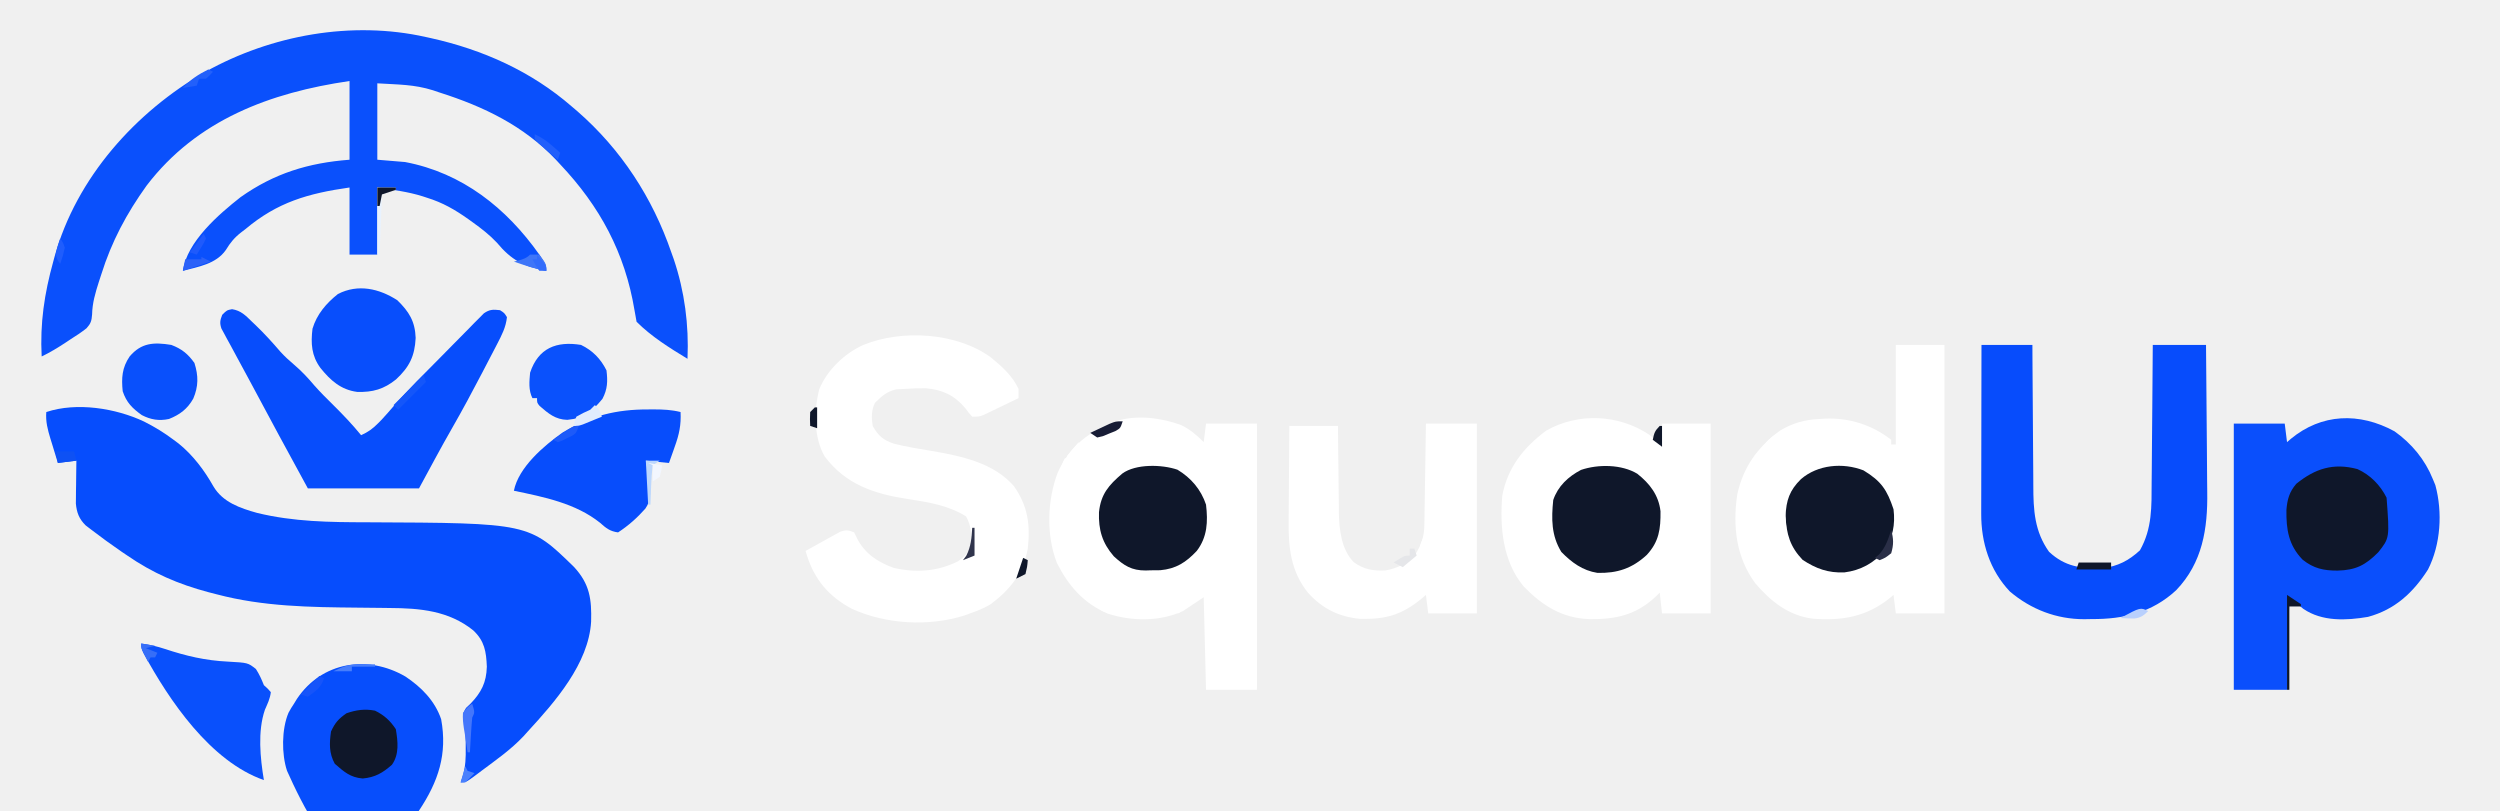
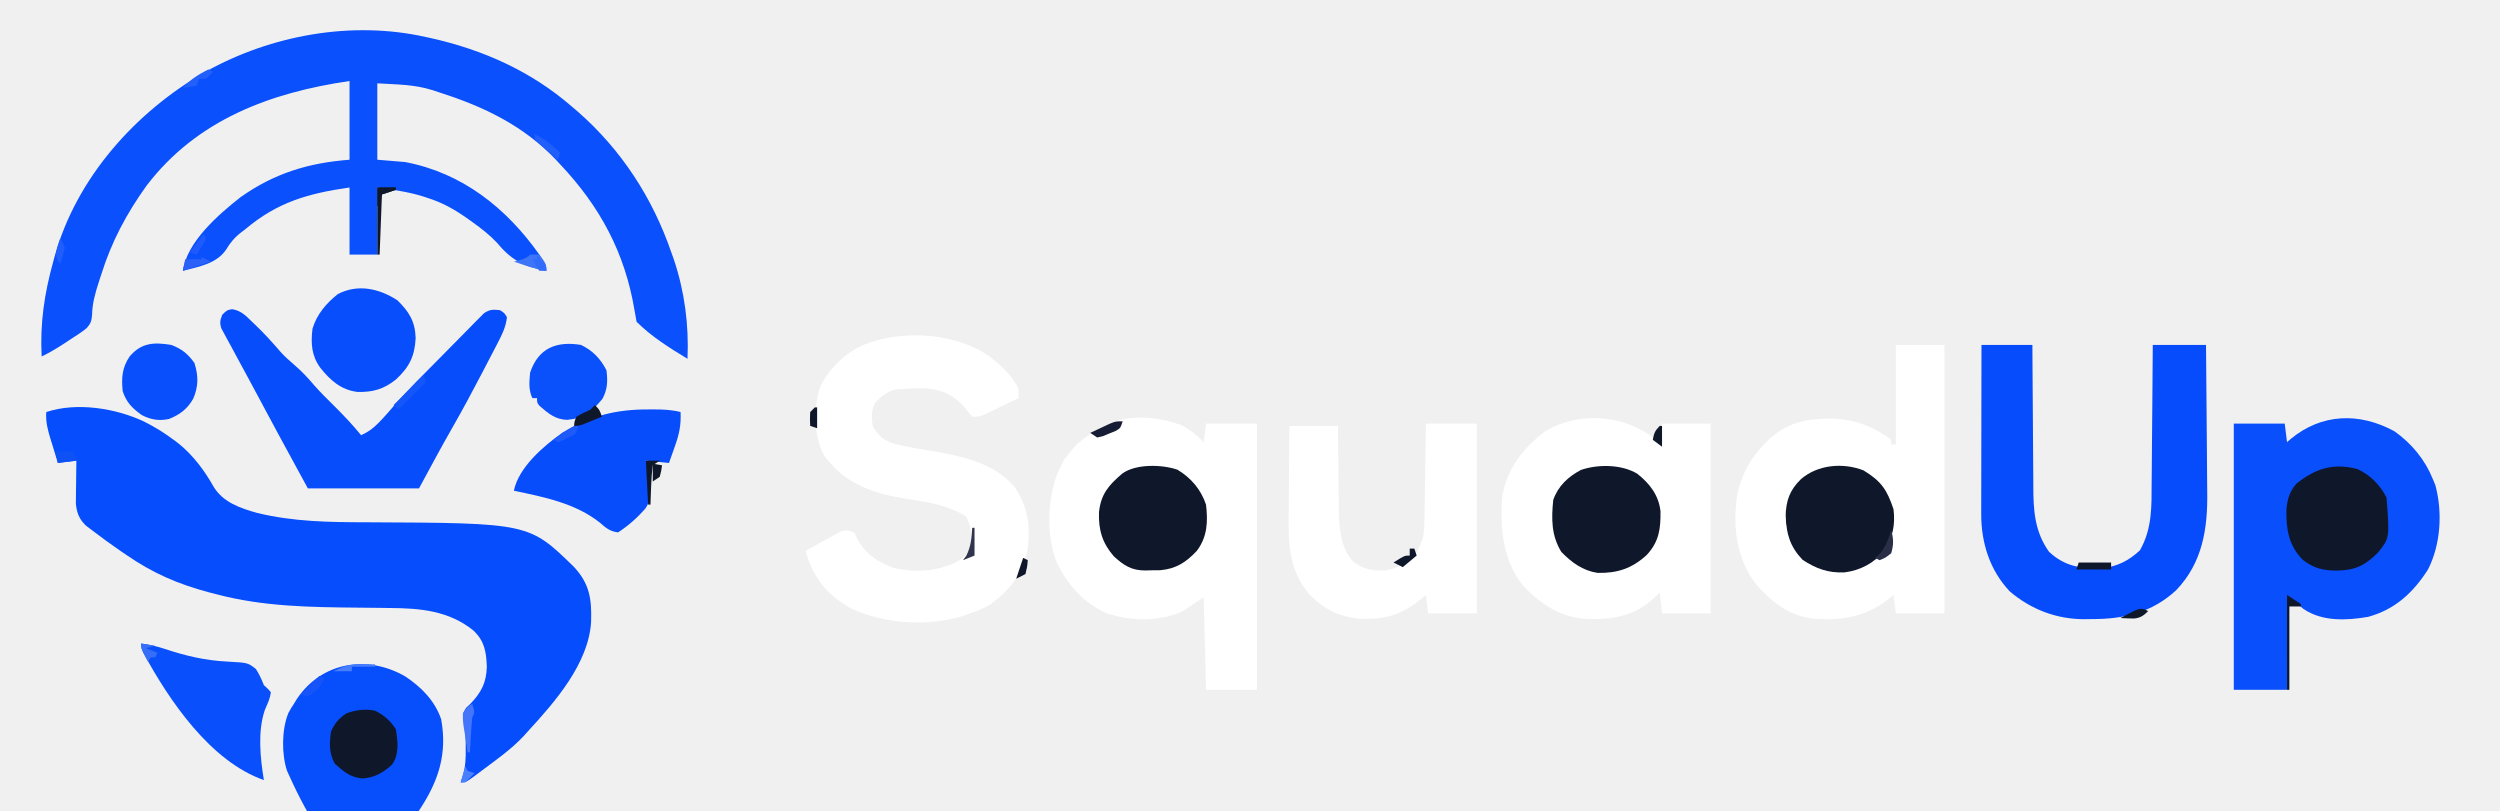
<svg xmlns="http://www.w3.org/2000/svg" version="1.1" viewBox="100 420 1080 350" width="1080" height="350">
  <path d="M0 0 C4.539 2.285 8.709 4.835 12.768 7.89 C13.839 8.688 13.839 8.688 14.932 9.503 C21.126 14.513 26.018 21.014 29.924 27.94 C33.969 34.851 41.487 37.414 48.882 39.481 C64.633 43.315 80.262 43.489 96.393 43.515 C166.299 43.825 166.299 43.825 185.795 62.87 C192.555 70.238 193.401 76.737 193.131 86.479 C192.031 104.602 177.534 121.095 165.768 133.89 C165.154 134.574 164.54 135.259 163.908 135.964 C158.529 141.676 152.041 146.218 145.768 150.89 C145.001 151.467 144.234 152.045 143.443 152.64 C139.039 155.89 139.039 155.89 136.768 155.89 C137.094 154.9 137.42 153.91 137.756 152.89 C138.895 148.892 139.03 145.025 138.955 140.89 C138.954 140.217 138.954 139.544 138.953 138.851 C138.924 135.5 138.681 132.437 138.053 129.14 C137.768 125.89 137.768 125.89 139.096 123.702 C139.73 123.104 140.364 122.506 141.018 121.89 C145.707 117.004 147.894 112.731 148.08 105.89 C147.814 99.37 147.105 94.8 142.205 90.202 C131.606 81.7 119.195 80.614 106.021 80.546 C104.93 80.531 103.839 80.517 102.715 80.502 C99.253 80.456 95.792 80.421 92.33 80.39 C71.681 80.199 51.464 79.943 31.393 74.64 C29.597 74.176 29.597 74.176 27.766 73.702 C14.849 70.263 3.81 65.507 -7.232 57.89 C-8.074 57.322 -8.916 56.755 -9.783 56.171 C-14.189 53.156 -18.492 50.007 -22.732 46.765 C-23.547 46.143 -24.362 45.522 -25.201 44.882 C-28.051 42.087 -29.098 39.364 -29.459 35.394 C-29.449 34.541 -29.439 33.687 -29.428 32.808 C-29.418 31.411 -29.418 31.411 -29.408 29.985 C-29.391 29.026 -29.375 28.066 -29.357 27.077 C-29.348 26.098 -29.339 25.119 -29.33 24.11 C-29.307 21.703 -29.274 19.297 -29.232 16.89 C-33.192 17.385 -33.192 17.385 -37.232 17.89 C-38.074 15.163 -38.906 12.434 -39.732 9.702 C-39.971 8.933 -40.209 8.164 -40.455 7.372 C-41.635 3.446 -42.565 0.039 -42.232 -4.11 C-29.129 -8.478 -12.262 -5.786 0 0 Z " fill="#064DFD" transform="translate(162.2324,602.1104)" />
  <path d="M0 0 C0.693 0.151 1.385 0.301 2.099 0.457 C24.616 5.467 45.501 14.795 63 30 C63.819 30.697 64.637 31.395 65.48 32.113 C84.322 48.559 97.876 69.389 106 93 C106.358 94 106.717 95.001 107.086 96.031 C111.751 109.923 113.644 124.384 113 139 C105.296 134.313 97.415 129.415 91 123 C90.686 121.331 90.378 119.662 90.101 117.986 C85.984 93.21 75.172 73.175 58 55 C57.364 54.312 56.729 53.623 56.074 52.914 C42.095 38.269 24.974 30.04 6 24 C5.024 23.67 4.048 23.34 3.043 23 C-5.211 20.426 -11.823 20.574 -21 20 C-21 30.89 -21 41.78 -21 53 C-17.04 53.33 -13.08 53.66 -9 54 C15.677 58.663 34.782 73.86 49 94 C52 98.648 52 98.648 52 101 C42.366 99.206 36.918 96.388 30.629 88.805 C27.453 85.417 24.007 82.771 20.25 80.062 C19.612 79.602 18.973 79.142 18.316 78.668 C12.595 74.613 7.248 71.518 0.5 69.438 C-0.132 69.229 -0.763 69.021 -1.414 68.807 C-7.983 66.752 -13.971 66.081 -21 65 C-21 74.57 -21 84.14 -21 94 C-24.96 94 -28.92 94 -33 94 C-33 84.43 -33 74.86 -33 65 C-50.894 67.556 -64.156 71.339 -78 83 C-78.553 83.42 -79.106 83.84 -79.676 84.273 C-82.681 86.588 -84.506 88.811 -86.438 92 C-90.66 98.042 -98.23 99.208 -105 101 C-103.216 88.401 -89.567 76.643 -80.066 69.164 C-65.471 58.863 -50.857 54.374 -33 53 C-33 41.78 -33 30.56 -33 19 C-67.16 23.987 -98.919 35.697 -120.669 64.186 C-129.335 76.268 -135.789 88.348 -140.25 102.562 C-140.601 103.634 -140.951 104.706 -141.312 105.811 C-142.833 110.592 -144.102 114.844 -144.215 119.875 C-144.441 122.635 -144.731 123.7 -146.597 125.787 C-148.76 127.5 -150.97 128.98 -153.312 130.438 C-154.472 131.21 -154.472 131.21 -155.654 131.998 C-159.018 134.217 -162.37 136.246 -166 138 C-166.748 123.604 -164.835 110.871 -161 97 C-160.808 96.288 -160.616 95.577 -160.417 94.843 C-150.959 60.703 -125.379 32.275 -95.153 14.941 C-66.761 -0.876 -31.974 -7.185 0 0 Z " fill="#0A50FC" transform="translate(284,436)" />
  <path d="M0 0 C6.93 0 13.86 0 21 0 C21 38.28 21 76.56 21 116 C14.07 116 7.14 116 0 116 C-0.495 112.04 -0.495 112.04 -1 108 C-1.45 108.387 -1.9 108.773 -2.363 109.172 C-12.554 117.422 -23.071 119.258 -35.882 118.266 C-46.337 116.953 -54.126 110.746 -60.746 102.941 C-69.045 91.663 -70.49 78.297 -68.527 64.734 C-65.964 52.761 -59.789 44.257 -50 37 C-44.575 33.754 -39.28 32.282 -33 32 C-32.229 31.948 -31.458 31.897 -30.664 31.844 C-20.119 31.445 -10.373 34.479 -2 41 C-2 41.66 -2 42.32 -2 43 C-1.34 43 -0.68 43 0 43 C0 28.81 0 14.62 0 0 Z " fill="#FFFFFF" transform="translate(919,569)" />
  <path d="M0 0 C3.83 1.918 6.552 4.267 9.574 7.289 C9.904 4.649 10.234 2.009 10.574 -0.711 C17.834 -0.711 25.094 -0.711 32.574 -0.711 C32.574 37.239 32.574 75.189 32.574 114.289 C25.314 114.289 18.054 114.289 10.574 114.289 C10.244 101.089 9.914 87.889 9.574 74.289 C6.604 76.269 3.634 78.249 0.574 80.289 C-9.49 84.864 -21.384 84.755 -31.871 81.379 C-42.196 76.974 -48.809 69.461 -53.809 59.547 C-58.542 47.597 -58.037 32.209 -53.426 20.289 C-48.063 8.711 -40.112 2.858 -28.426 -1.711 C-19.576 -4.661 -8.543 -3.24 0 0 Z " fill="#FFFFFF" transform="translate(610.4258,603.7109)" />
  <path d="M0 0 C7.404 5.242 13.205 12.261 16.582 20.68 C16.937 21.533 17.291 22.386 17.656 23.266 C20.831 34.973 19.981 48.891 14.484 59.691 C8.111 69.704 0.141 77.056 -11.445 80.172 C-20.831 81.775 -31.269 82.256 -39.418 76.68 C-41.398 75.03 -43.378 73.38 -45.418 71.68 C-45.748 84.88 -46.078 98.08 -46.418 111.68 C-54.008 111.68 -61.598 111.68 -69.418 111.68 C-69.418 73.73 -69.418 35.78 -69.418 -3.32 C-62.158 -3.32 -54.898 -3.32 -47.418 -3.32 C-47.088 -0.68 -46.758 1.96 -46.418 4.68 C-45.873 4.209 -45.327 3.739 -44.766 3.254 C-31.539 -7.667 -15.244 -8.324 0 0 Z " fill="#0A4FFC" transform="translate(1134.418,606.3203)" />
  <path d="M0 0 C1.656 1.281 1.656 1.281 4.656 4.281 C4.986 1.311 5.316 -1.659 5.656 -4.719 C12.586 -4.719 19.516 -4.719 26.656 -4.719 C26.656 22.341 26.656 49.401 26.656 77.281 C19.726 77.281 12.796 77.281 5.656 77.281 C5.161 72.826 5.161 72.826 4.656 68.281 C4.206 68.74 3.756 69.199 3.293 69.672 C-5.357 77.923 -14.117 79.887 -25.776 79.754 C-37.514 79.297 -45.952 73.989 -54.031 65.719 C-63.205 54.844 -64.495 39.904 -63.344 26.281 C-60.974 14.146 -54.136 5.557 -44.344 -1.719 C-30.502 -9.528 -13.228 -8.744 0 0 Z " fill="#FFFFFF" transform="translate(812.3438,607.7188)" />
  <path d="M0 0 C4.735 3.884 9.404 7.99 12 13.641 C12 14.961 12 16.281 12 17.641 C9.234 18.983 6.461 20.313 3.688 21.641 C2.902 22.022 2.116 22.404 1.307 22.797 C0.549 23.158 -0.208 23.519 -0.988 23.891 C-2.033 24.393 -2.033 24.393 -3.099 24.906 C-5 25.641 -5 25.641 -8 25.641 C-9.473 24.031 -9.473 24.031 -11.062 21.891 C-15.759 16.349 -20.835 14.007 -28.062 13.371 C-31.064 13.33 -34.006 13.437 -37 13.641 C-38.279 13.703 -39.557 13.764 -40.875 13.828 C-45.053 14.914 -46.921 16.635 -50 19.641 C-51.623 22.886 -51.549 26.133 -51 29.641 C-48.542 33.983 -46.462 35.768 -41.75 37.328 C-36.412 38.694 -30.972 39.538 -25.542 40.448 C-12.916 42.618 1.236 45.529 10 55.641 C16.044 64.273 17.148 72.286 16 82.641 C14.02 93.297 8.551 100.179 0 106.641 C-2.903 108.375 -5.801 109.56 -9 110.641 C-10.201 111.087 -10.201 111.087 -11.426 111.543 C-26.876 116.395 -45.301 115.33 -60 108.641 C-69.945 103.339 -76.08 96.113 -79.451 85.447 C-79.632 84.851 -79.813 84.255 -80 83.641 C-77.261 82.1 -74.507 80.587 -71.75 79.078 C-70.973 78.64 -70.195 78.203 -69.395 77.752 C-68.64 77.343 -67.886 76.933 -67.109 76.512 C-66.418 76.129 -65.727 75.747 -65.015 75.353 C-62.55 74.481 -61.388 74.614 -59 75.641 C-58.35 76.971 -58.35 76.971 -57.688 78.328 C-54.395 84.792 -48.741 88.506 -42 90.941 C-32.343 93.192 -23.058 92.551 -14.137 88.125 C-11.758 86.473 -10.437 85.157 -9 82.641 C-8.105 77.639 -8.136 73.144 -10.688 68.703 C-18.374 63.917 -27.118 62.538 -35.938 61.203 C-50.447 58.98 -62.736 54.882 -71.773 42.766 C-76.472 34.625 -76.442 22.752 -74.062 13.766 C-70.724 5.546 -63.062 -1.792 -55 -5.359 C-38.277 -12.17 -14.694 -10.697 0 0 Z " fill="#FFFFFF" transform="translate(528,574.3594)" />
  <path d="M0 0 C7.26 0 14.52 0 22 0 C22.009 2.25 22.019 4.5 22.028 6.818 C22.062 14.282 22.118 21.746 22.184 29.209 C22.223 33.731 22.256 38.253 22.271 42.775 C22.286 47.145 22.321 51.515 22.368 55.885 C22.383 57.546 22.391 59.207 22.392 60.868 C22.403 71.331 22.896 80.562 29.188 89.375 C36.083 95.81 43.036 96.714 52.328 96.453 C58.875 95.645 63.628 93.189 68.438 88.75 C73.801 79.311 73.473 69.79 73.512 59.277 C73.529 57.564 73.547 55.85 73.566 54.137 C73.613 49.654 73.643 45.171 73.67 40.688 C73.699 36.102 73.746 31.517 73.791 26.932 C73.877 17.954 73.943 8.977 74 0 C81.59 0 89.18 0 97 0 C97.114 10.172 97.205 20.343 97.259 30.515 C97.285 35.24 97.32 39.964 97.377 44.689 C97.432 49.26 97.462 53.831 97.474 58.402 C97.484 60.134 97.501 61.866 97.529 63.598 C97.766 79.32 95.498 94.108 84.121 105.957 C73.736 115.61 61.461 118.531 47.562 118.438 C46.507 118.457 45.452 118.477 44.365 118.498 C32.434 118.491 21.433 114.296 12.289 106.551 C3.516 97.337 -0.174 85.299 -0.114 72.883 C-0.114 72.092 -0.114 71.301 -0.114 70.487 C-0.113 67.889 -0.106 65.292 -0.098 62.695 C-0.096 60.888 -0.094 59.08 -0.093 57.273 C-0.09 52.528 -0.08 47.784 -0.069 43.039 C-0.058 38.193 -0.054 33.347 -0.049 28.5 C-0.038 19 -0.021 9.5 0 0 Z " fill="#074CFC" transform="translate(956,569)" />
  <path d="M0 0 C6.887 4.582 12.75 10.477 15.453 18.457 C18.217 33.478 14.263 45.32 5.949 57.836 C-1.087 67.722 -8.814 76.916 -17.125 85.75 C-32.665 79.512 -44.694 55.126 -51.125 40.75 C-53.518 33.571 -53.484 22.733 -50.5 15.688 C-49.379 13.664 -49.379 13.664 -48.125 11.75 C-47.701 11.056 -47.277 10.363 -46.84 9.648 C-36.013 -6.456 -16.266 -9.442 0 0 Z " fill="#074EFC" transform="translate(275.125,712.25)" />
  <path d="M0 0 C7.26 0 14.52 0 22 0 C22 27.06 22 54.12 22 82 C15.07 82 8.14 82 1 82 C0.505 78.04 0.505 78.04 0 74 C-0.545 74.471 -1.091 74.941 -1.652 75.426 C-10.305 82.57 -17.246 84.635 -28.5 84.344 C-37.712 83.439 -44.823 79.88 -51 73 C-58.323 63.803 -59.45 53.632 -59.293 42.211 C-59.289 41.027 -59.284 39.842 -59.28 38.622 C-59.263 34.873 -59.226 31.124 -59.188 27.375 C-59.172 24.819 -59.159 22.263 -59.146 19.707 C-59.114 13.471 -59.062 7.236 -59 1 C-52.07 1 -45.14 1 -38 1 C-37.974 4.193 -37.948 7.386 -37.922 10.676 C-37.883 13.8 -37.838 16.925 -37.792 20.049 C-37.764 22.205 -37.743 24.361 -37.729 26.517 C-37.707 29.633 -37.661 32.748 -37.609 35.863 C-37.608 36.813 -37.607 37.762 -37.606 38.74 C-37.451 45.963 -36.485 54.473 -31.182 59.84 C-26.939 63.005 -22.674 63.711 -17.461 63.422 C-12.16 62.513 -8.358 60.393 -4.625 56.562 C-1.979 52.391 -0.758 48.877 -0.681 43.934 C-0.661 42.954 -0.641 41.973 -0.621 40.963 C-0.604 39.394 -0.604 39.394 -0.586 37.793 C-0.567 36.712 -0.547 35.632 -0.527 34.519 C-0.468 31.075 -0.421 27.631 -0.375 24.188 C-0.337 21.85 -0.298 19.512 -0.258 17.174 C-0.16 11.449 -0.081 5.725 0 0 Z " fill="#FFFFFF" transform="translate(716,603)" />
  <path d="M0 0 C3.835 0.607 5.876 2.748 8.551 5.371 C9.077 5.87 9.603 6.368 10.146 6.882 C13.945 10.528 17.446 14.386 20.875 18.383 C22.739 20.434 24.687 22.206 26.801 23.996 C30.119 26.807 32.883 29.815 35.688 33.129 C38.277 36.039 41.028 38.761 43.801 41.496 C48.004 45.647 51.993 49.856 55.738 54.434 C58.715 53.098 60.778 51.641 63.051 49.309 C63.849 48.5 63.849 48.5 64.664 47.676 C66.432 45.765 68.132 43.82 69.83 41.848 C76.164 34.602 83.022 27.849 89.8 21.022 C91.518 19.287 93.23 17.547 94.938 15.802 C97.414 13.271 99.906 10.757 102.402 8.246 C103.164 7.462 103.925 6.678 104.71 5.87 C105.787 4.797 105.787 4.797 106.885 3.703 C107.823 2.753 107.823 2.753 108.779 1.784 C111.275 0.064 112.766 0.085 115.738 0.434 C117.613 1.621 117.613 1.621 118.738 3.434 C118.289 7.823 116.473 11.258 114.457 15.141 C114.128 15.778 113.798 16.416 113.459 17.073 C112.392 19.134 111.316 21.19 110.238 23.246 C109.498 24.668 108.758 26.091 108.019 27.513 C103.808 35.589 99.514 43.603 94.977 51.5 C90.071 60.053 85.447 68.773 80.738 77.434 C64.898 77.434 49.058 77.434 32.738 77.434 C24.256 61.935 15.849 46.398 7.542 30.804 C5.811 27.57 4.061 24.346 2.305 21.125 C1.282 19.228 0.26 17.331 -0.762 15.434 C-1.237 14.574 -1.712 13.714 -2.201 12.828 C-2.624 12.038 -3.046 11.248 -3.48 10.434 C-3.851 9.753 -4.222 9.072 -4.604 8.371 C-5.423 5.96 -5.185 4.784 -4.262 2.434 C-2.262 0.434 -2.262 0.434 0 0 Z " fill="#074DFC" transform="translate(200.2617,553.5664)" />
  <path d="M0 0 C0.781 -0.004 1.561 -0.008 2.365 -0.012 C6.314 -0.005 9.957 0.152 13.812 1.125 C14.104 6.721 13.189 10.895 11.312 16.062 C10.955 17.088 10.955 17.088 10.59 18.135 C10.007 19.802 9.411 21.464 8.812 23.125 C5.513 22.795 2.212 22.465 -1.188 22.125 C-0.94 23.486 -0.94 23.486 -0.688 24.875 C-0.613 25.516 -0.538 26.156 -0.461 26.816 C-0.262 28.5 0.015 30.175 0.336 31.84 C0.824 35.964 1.081 39.319 -1.403 42.856 C-4.907 46.822 -8.756 50.24 -13.188 53.125 C-16.696 52.655 -18.392 51.268 -21 48.938 C-31.575 40.519 -45.24 37.819 -58.188 35.125 C-56.19 25.028 -45.256 15.711 -37.195 10.008 C-25.171 2.731 -13.909 -0.07 0 0 Z " fill="#074DFC" transform="translate(380.1875,596.875)" />
  <path d="M0 0 C5.391 4.288 9.187 9.185 10.016 16.168 C10.116 23.826 9.391 29.303 4.102 35.051 C-2.243 40.895 -8.653 43.036 -17.246 42.82 C-23.626 41.815 -28.388 38.316 -32.82 33.773 C-37.183 26.684 -37.144 19.409 -36.32 11.336 C-34.299 5.37 -29.846 1.216 -24.32 -1.664 C-16.903 -4.185 -6.772 -4.098 0 0 Z " fill="#0F172A" transform="translate(807.3203,624.6641)" />
  <path d="M0 0 C7.745 4.679 10.221 8.475 13 16.812 C13.824 23.538 12.654 29.089 9 34.812 C4.421 40.134 -1.271 43.215 -8.227 44.094 C-15.22 44.382 -20.447 42.482 -26.25 38.688 C-31.67 33.021 -33.255 27.613 -33.625 19.812 C-33.397 12.996 -31.888 8.609 -27 3.812 C-19.747 -2.476 -8.908 -3.425 0 0 Z " fill="#0F172A" transform="translate(905,623.1875)" />
  <path d="M0 0 C5.869 3.522 10.175 8.579 12.344 15.094 C13.215 22.437 12.935 29.079 8.344 35.094 C3.706 40.017 -0.572 42.819 -7.434 43.43 C-8.82 43.453 -10.207 43.466 -11.594 43.469 C-12.284 43.493 -12.974 43.518 -13.686 43.543 C-19.79 43.578 -23.102 41.435 -27.484 37.418 C-32.5 31.645 -34.149 25.977 -33.891 18.352 C-33.081 10.554 -29.707 6.681 -23.812 1.66 C-17.955 -2.595 -6.686 -2.281 0 0 Z " fill="#0F172A" transform="translate(608.6562,622.9062)" />
  <path d="M0 0 C5.537 2.516 9.855 6.913 12.574 12.352 C13.884 29.748 13.884 29.748 9.004 35.91 C3.456 41.504 -0.712 43.658 -8.613 43.852 C-14.639 43.864 -18.911 42.937 -23.688 39.141 C-29.773 32.877 -30.804 26.096 -30.691 17.648 C-30.324 13.088 -29.433 9.843 -26.426 6.352 C-18.327 -0.208 -10.44 -2.791 0 0 Z " fill="#0F172A" transform="translate(1118.426,622.6484)" />
  <path d="M0 0 C3.546 0.461 6.839 1.217 10.223 2.34 C19.397 5.378 27.696 7.342 37.375 7.812 C46.108 8.297 46.108 8.297 49.547 11.008 C51.037 13.302 51.997 15.467 53 18 C53.554 18.507 54.109 19.013 54.68 19.535 C55.115 20.019 55.551 20.502 56 21 C55.688 23.847 54.587 25.959 53.438 28.625 C50.244 37.972 51.42 49.391 53 59 C29.854 50.893 12.042 24.553 0.961 4.074 C0 2 0 2 0 0 Z " fill="#0950FC" transform="translate(161,698)" />
  <path d="M0 0 C5.065 4.932 7.682 9.098 7.938 16.312 C7.552 24.162 5.214 28.857 -0.5 34.188 C-5.77 38.448 -10.603 39.82 -17.328 39.617 C-24.387 38.681 -28.869 34.641 -33.215 29.246 C-37.07 23.959 -37.398 18.708 -36.625 12.312 C-34.76 6.081 -30.664 1.31 -25.625 -2.688 C-16.916 -7.139 -7.821 -5.028 0 0 Z " fill="#084EFC" transform="translate(271.625,549.6875)" />
  <path d="M0 0 C5.018 2.419 8.5 5.999 11 11 C11.571 15.683 11.477 19.096 9.25 23.312 C4.523 28.959 1.591 31.658 -5.938 32.375 C-11.071 32.249 -14.101 29.646 -17.875 26.375 C-19 25 -19 25 -19 23 C-19.66 23 -20.32 23 -21 23 C-22.732 19.537 -22.34 15.793 -22 12 C-18.445 1.334 -10.595 -1.724 0 0 Z " fill="#0A51FC" transform="translate(351,569)" />
  <path d="M0 0 C4.497 1.693 7.226 3.911 10 7.812 C11.749 13.388 11.761 17.851 9.5 23.188 C7.014 27.626 3.705 30.14 -1 32 C-5.262 32.917 -8.896 32.317 -12.75 30.312 C-16.878 27.375 -19.391 24.828 -21 20 C-21.564 14.307 -21.307 9.851 -18 5 C-12.943 -0.965 -7.55 -1.227 0 0 Z " fill="#0950FC" transform="translate(174,569)" />
  <path d="M0 0 C4.016 1.985 6.52 4.281 9 8 C9.876 13.315 10.545 18.82 7.316 23.375 C3.312 26.902 0.091 28.803 -5.312 29.312 C-10.725 28.854 -13.385 26.403 -17.375 22.938 C-19.891 18.39 -19.731 14.077 -19 9 C-17.227 5.18 -15.741 3.517 -12.312 1.125 C-8.05 -0.323 -4.449 -0.842 0 0 Z " fill="#0F172A" transform="translate(262,727)" />
  <path d="M0 0 C6.93 0 13.86 0 21 0 C21 37.29 21 74.58 21 113 C14.07 113 7.14 113 0 113 C0 112.67 0 112.34 0 112 C8.415 111.505 8.415 111.505 17 111 C17.33 110.34 17.66 109.68 18 109 C18.66 109 19.32 109 20 109 C20 73.36 20 37.72 20 1 C13.73 1 7.46 1 1 1 C1 3.64 1 6.28 1 9 C0.67 9 0.34 9 0 9 C0 6.03 0 3.06 0 0 Z " fill="#FFFFFF" transform="translate(622,604)" />
  <path d="M0 0 C2.97 1.98 2.97 1.98 6 4 C6 4.33 6 4.66 6 5 C4.35 5 2.7 5 1 5 C1 16.88 1 28.76 1 41 C0.67 41 0.34 41 0 41 C0 27.47 0 13.94 0 0 Z " fill="#0F172A" transform="translate(1088,677)" />
  <path d="M0 0 C1.125 3.75 1.125 3.75 0 6 C-0.232 8.546 -0.419 11.074 -0.562 13.625 C-0.606 14.331 -0.649 15.038 -0.693 15.766 C-0.799 17.51 -0.9 19.255 -1 21 C-1.33 21 -1.66 21 -2 21 C-2.444 18.252 -2.856 15.505 -3.25 12.75 C-3.379 11.973 -3.508 11.195 -3.641 10.395 C-3.941 8.198 -4.164 6.212 -4 4 C-2.047 1.453 -2.047 1.453 0 0 Z " fill="#4476FB" transform="translate(304,724)" />
-   <path d="M0 0 C2 2 2 2 3 5 C1.377 5.671 -0.249 6.337 -1.875 7 C-3.232 7.557 -3.232 7.557 -4.617 8.125 C-7 9 -7 9 -9 9 C-8.875 7.188 -8.875 7.188 -8 5 C-5.062 3.375 -5.062 3.375 -2 2 C-1.34 1.34 -0.68 0.68 0 0 Z " fill="#E1ECFD" transform="translate(357,595)" />
+   <path d="M0 0 C2 2 2 2 3 5 C1.377 5.671 -0.249 6.337 -1.875 7 C-3.232 7.557 -3.232 7.557 -4.617 8.125 C-7 9 -7 9 -9 9 C-8.875 7.188 -8.875 7.188 -8 5 C-5.062 3.375 -5.062 3.375 -2 2 C-1.34 1.34 -0.68 0.68 0 0 Z " fill="#0F172A" transform="translate(357,595)" />
  <path d="M0 0 C1.32 0 2.64 0 4 0 C7 4.071 7 4.071 7 7 C2.153 6.218 -2.377 4.602 -7 3 C-6.381 2.856 -5.763 2.711 -5.125 2.562 C-3.052 2.014 -1.532 1.532 0 0 Z " fill="#3E75F8" transform="translate(329,530)" />
  <path d="M0 0 C0.33 0.99 0.66 1.98 1 3 C-2.96 6.96 -6.92 10.92 -11 15 C-11.66 14.34 -12.32 13.68 -13 13 C-8.71 8.71 -4.42 4.42 0 0 Z " fill="#1456FA" transform="translate(283,582)" />
-   <path d="M0 0 C2.64 0 5.28 0 8 0 C8 0.33 8 0.66 8 1 C6.02 1.66 4.04 2.32 2 3 C1.67 11.58 1.34 20.16 1 29 C0.67 29 0.34 29 0 29 C0 19.43 0 9.86 0 0 Z " fill="#E8F2FE" transform="translate(263,501)" />
+   <path d="M0 0 C2.64 0 5.28 0 8 0 C8 0.33 8 0.66 8 1 C6.02 1.66 4.04 2.32 2 3 C1.67 11.58 1.34 20.16 1 29 C0.67 29 0.34 29 0 29 C0 19.43 0 9.86 0 0 Z " fill="#0F172A" transform="translate(263,501)" />
  <path d="M0 0 C0.99 0 1.98 0 3 0 C3.33 3.96 3.66 7.92 4 12 C2.68 12.33 1.36 12.66 0 13 C0 8.71 0 4.42 0 0 Z " fill="#FFFFFF" transform="translate(868,640)" />
-   <path d="M0 0 C1.98 0 3.96 0 6 0 C5.01 0.66 4.02 1.32 3 2 C2.616 4.936 2.396 7.68 2.312 10.625 C2.278 11.427 2.244 12.229 2.209 13.055 C2.126 15.036 2.062 17.018 2 19 C1.67 19 1.34 19 1 19 C0.67 12.73 0.34 6.46 0 0 Z " fill="#BCD7FD" transform="translate(379,619)" />
+   <path d="M0 0 C1.98 0 3.96 0 6 0 C5.01 0.66 4.02 1.32 3 2 C2.616 4.936 2.396 7.68 2.312 10.625 C2.278 11.427 2.244 12.229 2.209 13.055 C2.126 15.036 2.062 17.018 2 19 C1.67 19 1.34 19 1 19 C0.67 12.73 0.34 6.46 0 0 Z " fill="#0F172A" transform="translate(379,619)" />
  <path d="M0 0 C4.62 0 9.24 0 14 0 C14 0.99 14 1.98 14 3 C9.05 3 4.1 3 -1 3 C-0.67 2.01 -0.34 1.02 0 0 Z " fill="#0F172A" transform="translate(998,663)" />
  <path d="M0 0 C2.64 0 5.28 0 8 0 C8.33 1.32 8.66 2.64 9 4 C6.36 4.33 3.72 4.66 1 5 C0.67 3.35 0.34 1.7 0 0 Z " fill="#0E51F4" transform="translate(124,615)" />
  <path d="M0 0 C-1 3 -1 3 -3.18 4.238 C-4.069 4.593 -4.959 4.947 -5.875 5.312 C-7.201 5.864 -7.201 5.864 -8.555 6.426 C-9.765 6.71 -9.765 6.71 -11 7 C-11.99 6.34 -12.98 5.68 -14 5 C-12.232 4.16 -10.461 3.328 -8.688 2.5 C-7.701 2.036 -6.715 1.572 -5.699 1.094 C-3 0 -3 0 0 0 Z " fill="#171C35" transform="translate(585,602)" />
  <path d="M0 0 C0.66 0.66 1.32 1.32 2 2 C1.434 2.482 0.868 2.964 0.285 3.461 C-0.448 4.093 -1.182 4.724 -1.938 5.375 C-2.668 6.001 -3.399 6.628 -4.152 7.273 C-6.084 8.877 -6.084 8.877 -7 11 C-7.99 10.67 -8.98 10.34 -10 10 C-8.9 8.705 -7.795 7.414 -6.688 6.125 C-6.073 5.406 -5.458 4.686 -4.824 3.945 C-3 2 -3 2 0 0 Z " fill="#FFFFFF" transform="translate(868,607)" />
  <path d="M0 0 C2.992 1.364 5.29 2.949 7.75 5.125 C8.67 5.933 8.67 5.933 9.609 6.758 C10.068 7.168 10.527 7.578 11 8 C10.67 8.99 10.34 9.98 10 11 C8.894 10.064 7.791 9.126 6.688 8.188 C6.073 7.665 5.458 7.143 4.824 6.605 C1.48 3.663 1.48 3.663 0 2 C0 1.34 0 0.68 0 0 Z " fill="#215FFB" transform="translate(331,478)" />
  <path d="M0 0 C0.66 0.33 1.32 0.66 2 1 C0.645 5.066 -1.57 6.53 -5 9 C-5.99 8.67 -6.98 8.34 -8 8 C-5.333 5.333 -2.667 2.667 0 0 Z " fill="#1654FA" transform="translate(238,712)" />
  <path d="M0 0 C1.32 0.66 2.64 1.32 4 2 C0.04 3.32 -3.92 4.64 -8 6 C-7.67 4.35 -7.34 2.7 -7 1 C-4.69 1 -2.38 1 0 1 C0 0.67 0 0.34 0 0 Z " fill="#2B61F8" transform="translate(187,531)" />
  <path d="M0 0 C1.04 3.704 1.117 6.249 0 10 C-2.438 11.938 -2.438 11.938 -5 13 C-5.66 12.67 -6.32 12.34 -7 12 C-6.402 11.505 -5.804 11.01 -5.188 10.5 C-2.303 7.204 -1.381 4.144 0 0 Z " fill="#2A2F47" transform="translate(917,649)" />
  <path d="M0 0 C0.33 0 0.66 0 1 0 C1 3.63 1 7.26 1 11 C0.67 11 0.34 11 0 11 C0 7.37 0 3.74 0 0 Z M-3 11 C-2.01 11 -1.02 11 0 11 C-0.599 14.356 -1.846 16.378 -4 19 C-5.208 15.377 -4.543 14.359 -3 11 Z " fill="#FFFFFF" transform="translate(718,641)" />
-   <path d="M0 0 C2.97 0.495 2.97 0.495 6 1 C5.688 3.375 5.688 3.375 5 6 C4.01 6.66 3.02 7.32 2 8 C2 5.69 2 3.38 2 1 C1.34 0.67 0.68 0.34 0 0 Z " fill="#F2F6FE" transform="translate(380,620)" />
+   <path d="M0 0 C2.97 0.495 2.97 0.495 6 1 C5.688 3.375 5.688 3.375 5 6 C4.01 6.66 3.02 7.32 2 8 C2 5.69 2 3.38 2 1 C1.34 0.67 0.68 0.34 0 0 Z " fill="#0F172A" transform="translate(380,620)" />
  <path d="M0 0 C2.97 0.495 2.97 0.495 6 1 C4.68 1.33 3.36 1.66 2 2 C4.475 2.99 4.475 2.99 7 4 C6.67 4.66 6.34 5.32 6 6 C5.34 6 4.68 6 4 6 C3.67 6.66 3.34 7.32 3 8 C0 2.25 0 2.25 0 0 Z " fill="#366EF8" transform="translate(161,698)" />
-   <path d="M0 0 C0.66 0 1.32 0 2 0 C2.33 0.99 2.66 1.98 3 3 C0.03 5.475 0.03 5.475 -3 8 C-4.32 7.34 -5.64 6.68 -7 6 C-2.25 3 -2.25 3 0 3 C0 2.01 0 1.02 0 0 Z " fill="#E5E6E9" transform="translate(709,657)" />
+   <path d="M0 0 C0.66 0 1.32 0 2 0 C2.33 0.99 2.66 1.98 3 3 C0.03 5.475 0.03 5.475 -3 8 C-4.32 7.34 -5.64 6.68 -7 6 C-2.25 3 -2.25 3 0 3 C0 2.01 0 1.02 0 0 Z " fill="#0F172A" transform="translate(709,657)" />
  <path d="M0 0 C0.66 0.33 1.32 0.66 2 1 C0.688 2.5 0.688 2.5 -1 4 C-1.99 4 -2.98 4 -4 4 C-4.33 4.99 -4.66 5.98 -5 7 C-6.98 7.33 -8.96 7.66 -11 8 C-7.716 4.322 -4.372 2.186 0 0 Z " fill="#2260FB" transform="translate(190,450)" />
  <path d="M0 0 C1.096 0.009 2.191 0.018 3.32 0.027 C4.163 0.039 5.006 0.051 5.875 0.062 C5.875 0.393 5.875 0.723 5.875 1.062 C2.575 1.062 -0.725 1.062 -4.125 1.062 C-4.125 1.722 -4.125 2.382 -4.125 3.062 C-6.765 3.062 -9.405 3.062 -12.125 3.062 C-7.659 0.829 -5.089 -0.054 0 0 Z " fill="#477EFC" transform="translate(256.125,706.9375)" />
  <path d="M0 0 C0.33 0 0.66 0 1 0 C1 3.96 1 7.92 1 12 C-0.65 12.66 -2.3 13.32 -4 14 C-3.526 13.361 -3.051 12.721 -2.562 12.062 C-0.53 8.078 -0.279 4.415 0 0 Z " fill="#30344C" transform="translate(520,648)" />
  <path d="M0 0 C0.33 0 0.66 0 1 0 C1 2.97 1 5.94 1 9 C-0.32 8.01 -1.64 7.02 -3 6 C-2.427 3.133 -2.139 2.139 0 0 Z " fill="#0F172A" transform="translate(817,604)" />
  <path d="M0 0 C-1 3 -1 3 -2.777 4.203 C-3.49 4.549 -4.203 4.894 -4.938 5.25 C-6.003 5.784 -6.003 5.784 -7.09 6.328 C-8.035 6.661 -8.035 6.661 -9 7 C-9.66 6.67 -10.32 6.34 -11 6 C-9.546 4.994 -8.086 3.996 -6.625 3 C-5.407 2.165 -5.407 2.165 -4.164 1.312 C-2 0 -2 0 0 0 Z " fill="#1D5AF9" transform="translate(350,604)" />
  <path d="M0 0 C0.33 0 0.66 0 1 0 C1 2.97 1 5.94 1 9 C0.01 8.67 -0.98 8.34 -2 8 C-2.125 5.125 -2.125 5.125 -2 2 C-1.34 1.34 -0.68 0.68 0 0 Z " fill="#0F172A" transform="translate(452,596)" />
  <path d="M0 0 C0 0.33 0 0.66 0 1 C-3.3 1.66 -6.6 2.32 -10 3 C-10.33 2.01 -10.66 1.02 -11 0 C-6.95 -1.35 -4.208 -0.621 0 0 Z " fill="#FFFFFF" transform="translate(488,568)" />
  <path d="M0 0 C0.33 0.66 0.66 1.32 1 2 C0.223 3.727 0.223 3.727 -0.938 5.625 C-1.618 6.739 -2.299 7.853 -3 9 C-3.99 8.67 -4.98 8.34 -6 8 C-4.02 5.36 -2.04 2.72 0 0 Z " fill="#1F5AFC" transform="translate(188,521)" />
  <path d="M0 0 C0.33 0.66 0.66 1.32 1 2 C1.99 2.33 2.98 2.66 4 3 C2.71 4.376 1.373 5.708 0 7 C-0.66 7 -1.32 7 -2 7 C-1.34 4.69 -0.68 2.38 0 0 Z " fill="#4980FD" transform="translate(301,751)" />
  <path d="M0 0 C2.31 0.66 4.62 1.32 7 2 C7 2.99 7 3.98 7 5 C2.25 4.25 2.25 4.25 0 2 C0 1.34 0 0.68 0 0 Z " fill="#FFFFFF" transform="translate(574,680)" />
  <path d="M0 0 C1.125 1.562 1.125 1.562 2 4 C1.125 7.75 1.125 7.75 0 11 C-1.125 9.438 -1.125 9.438 -2 7 C-1.125 3.25 -1.125 3.25 0 0 Z " fill="#1F5DFD" transform="translate(126,523)" />
-   <path d="M0 0 C-1.904 1.904 -3.334 2.935 -6.047 3.199 C-8.032 3.189 -10.017 3.099 -12 3 C-3.333 -1.667 -3.333 -1.667 0 0 Z " fill="#B9D0FD" transform="translate(1028,684)" />
+   <path d="M0 0 C-1.904 1.904 -3.334 2.935 -6.047 3.199 C-8.032 3.189 -10.017 3.099 -12 3 C-3.333 -1.667 -3.333 -1.667 0 0 Z " fill="#0F172A" transform="translate(1028,684)" />
  <path d="M0 0 C4 4.75 4 4.75 4 7 C3.01 7 2.02 7 1 7 C-0.688 4.5 -0.688 4.5 -2 2 C-1.34 2 -0.68 2 0 2 C0 1.34 0 0.68 0 0 Z " fill="#326CFB" transform="translate(332,530)" />
  <path d="M0 0 C0.66 0.33 1.32 0.66 2 1 C1.75 3.875 1.75 3.875 1 7 C-0.98 7.99 -0.98 7.99 -3 9 C-2.01 6.03 -1.02 3.06 0 0 Z " fill="#0F172A" transform="translate(542,661)" />
  <path d="M0 0 C0 3.694 -1.282 5.778 -3 9 C-3.66 8.01 -4.32 7.02 -5 6 C-3.35 4.02 -1.7 2.04 0 0 Z " fill="#FFFFFF" transform="translate(566,611)" />
  <path d="M0 0 C0.66 0 1.32 0 2 0 C2 2.64 2 5.28 2 8 C1.01 8.495 1.01 8.495 0 9 C-1.125 3.375 -1.125 3.375 0 0 Z " fill="#FFFFFF" transform="translate(937,594)" />
  <path d="M0 0 C2.64 0 5.28 0 8 0 C8 0.33 8 0.66 8 1 C6.02 1.66 4.04 2.32 2 3 C1.67 4.65 1.34 6.3 1 8 C0.67 8 0.34 8 0 8 C0 5.36 0 2.72 0 0 Z " fill="#0F172A" transform="translate(263,501)" />
  <path d="M0 0 C-1.32 0.99 -2.64 1.98 -4 3 C-5.32 2.34 -6.64 1.68 -8 1 C-3.375 -1.125 -3.375 -1.125 0 0 Z " fill="#FFFFFF" transform="translate(613,682)" />
  <path d="M0 0 C0.33 0 0.66 0 1 0 C0.67 2.64 0.34 5.28 0 8 C-0.99 8 -1.98 8 -3 8 C-1.125 2.25 -1.125 2.25 0 0 Z " fill="#FFFFFF" transform="translate(560,618)" />
</svg>
